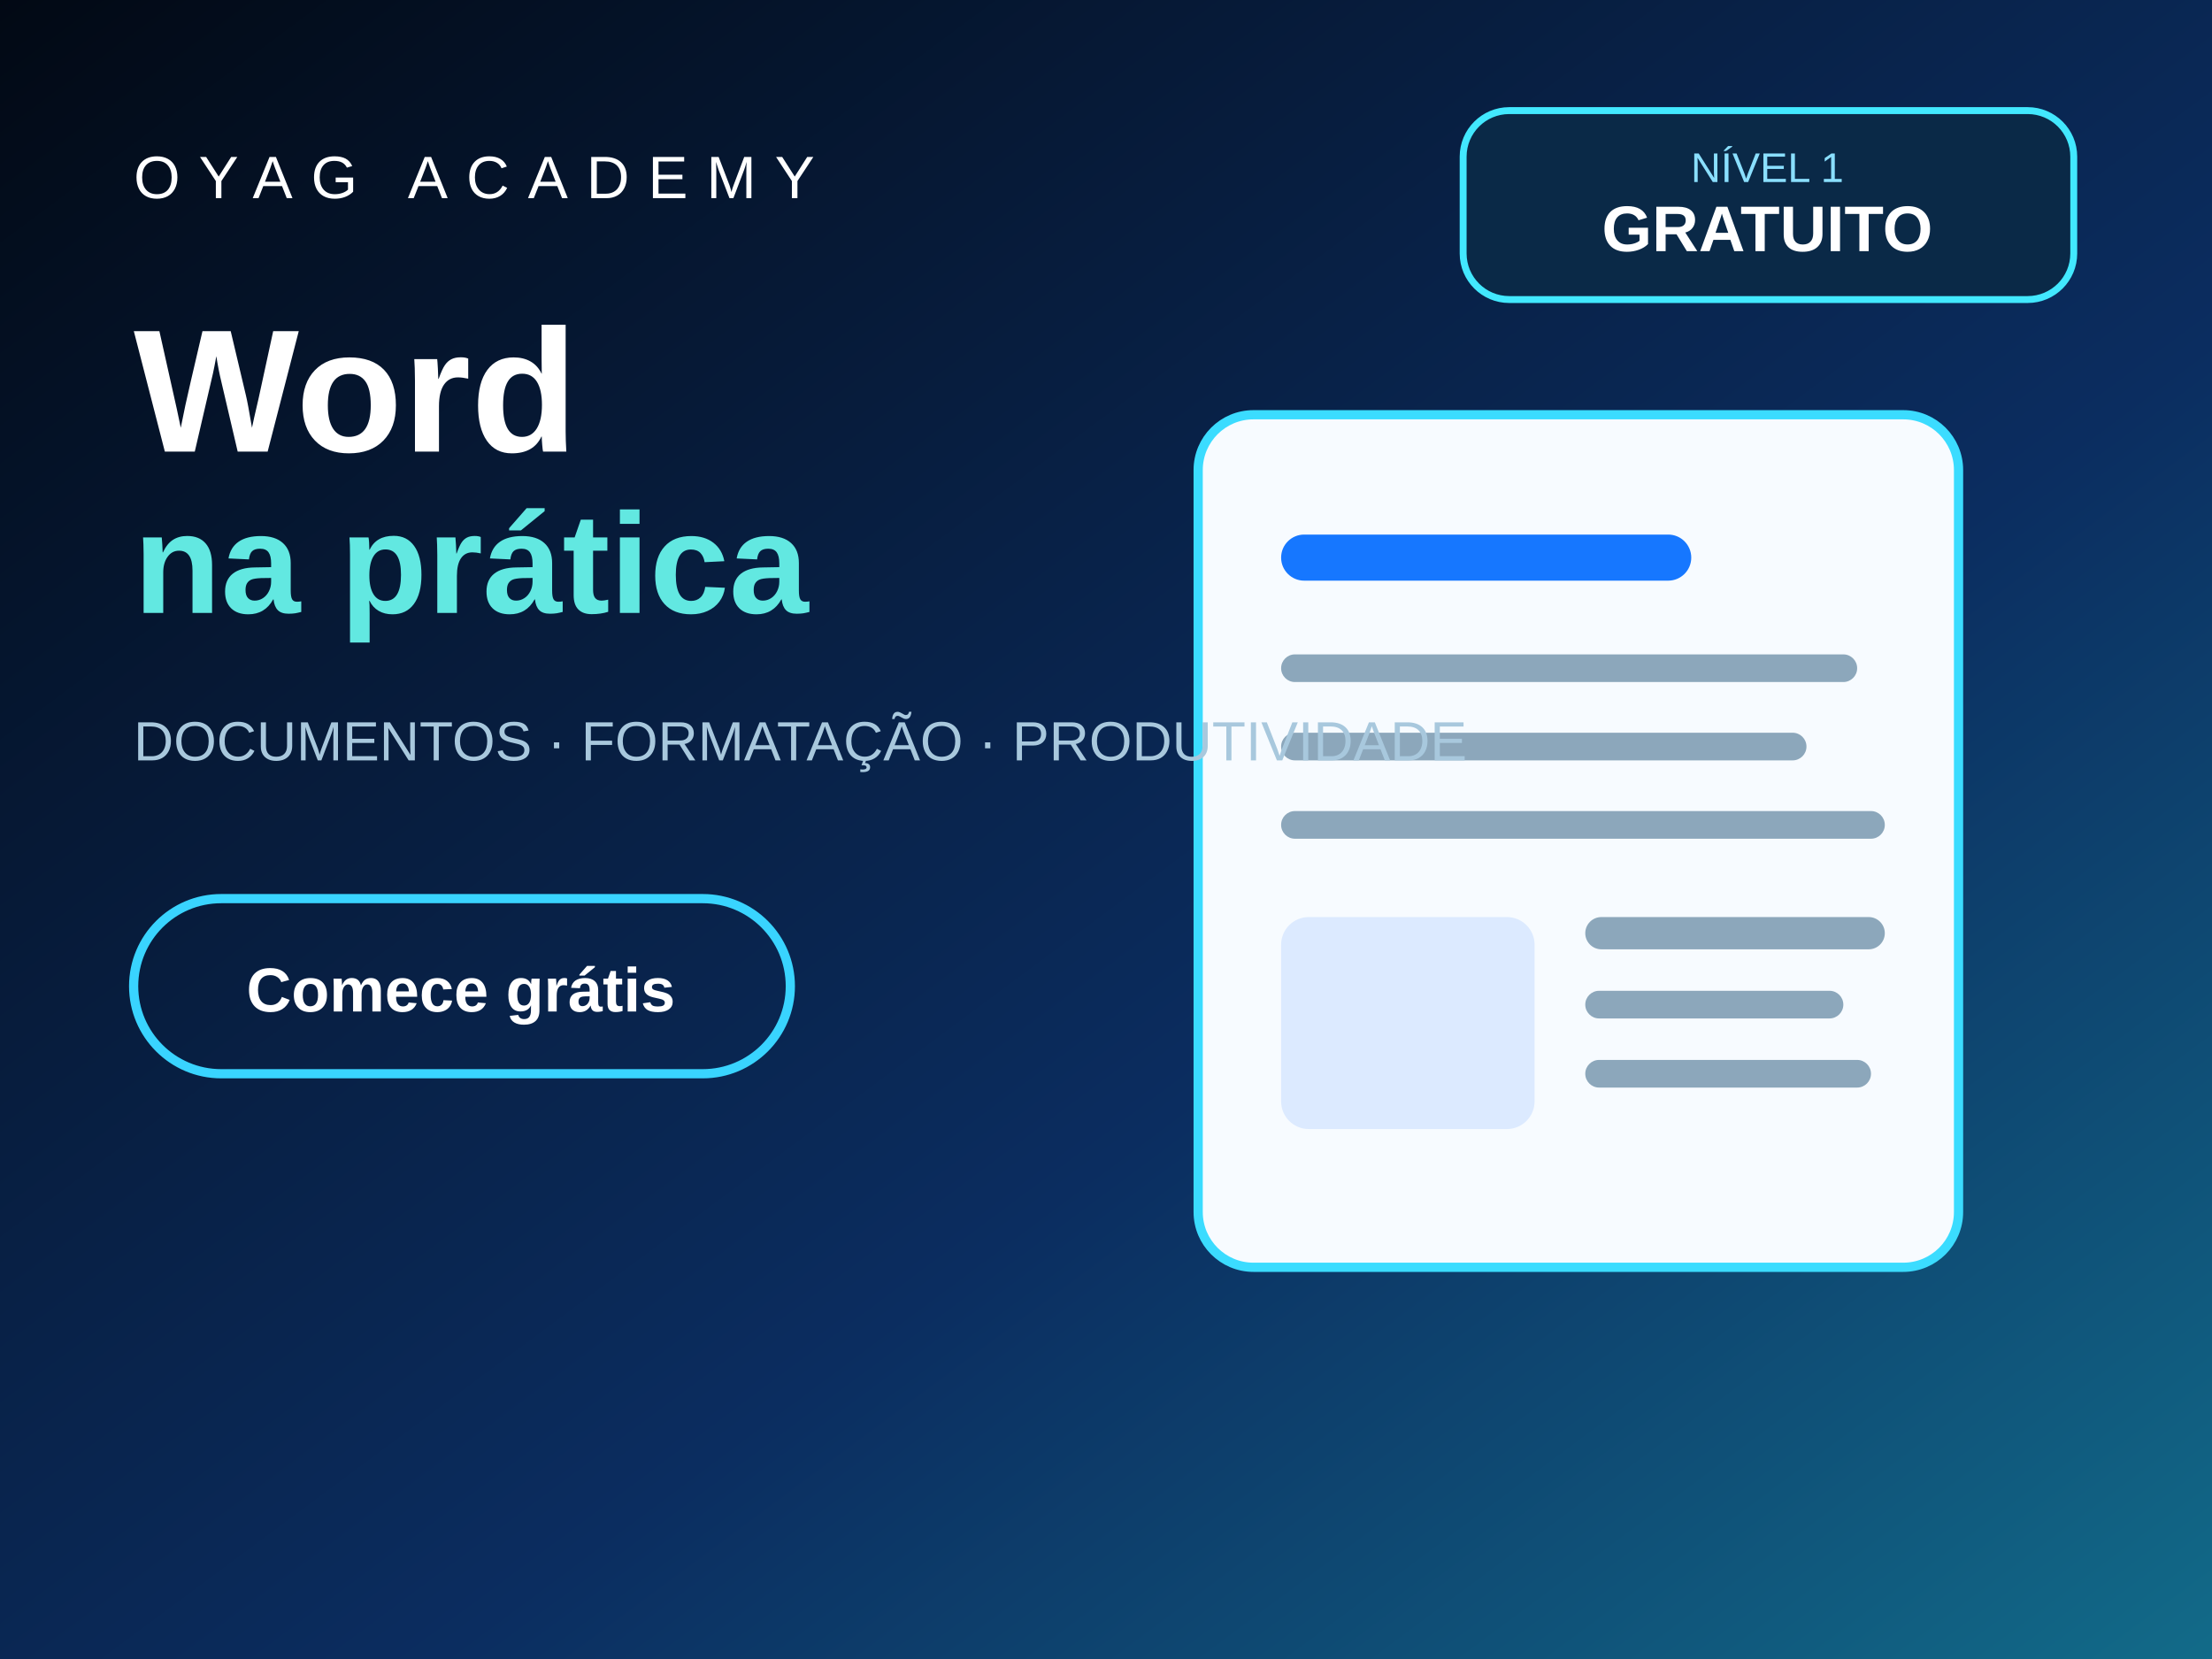
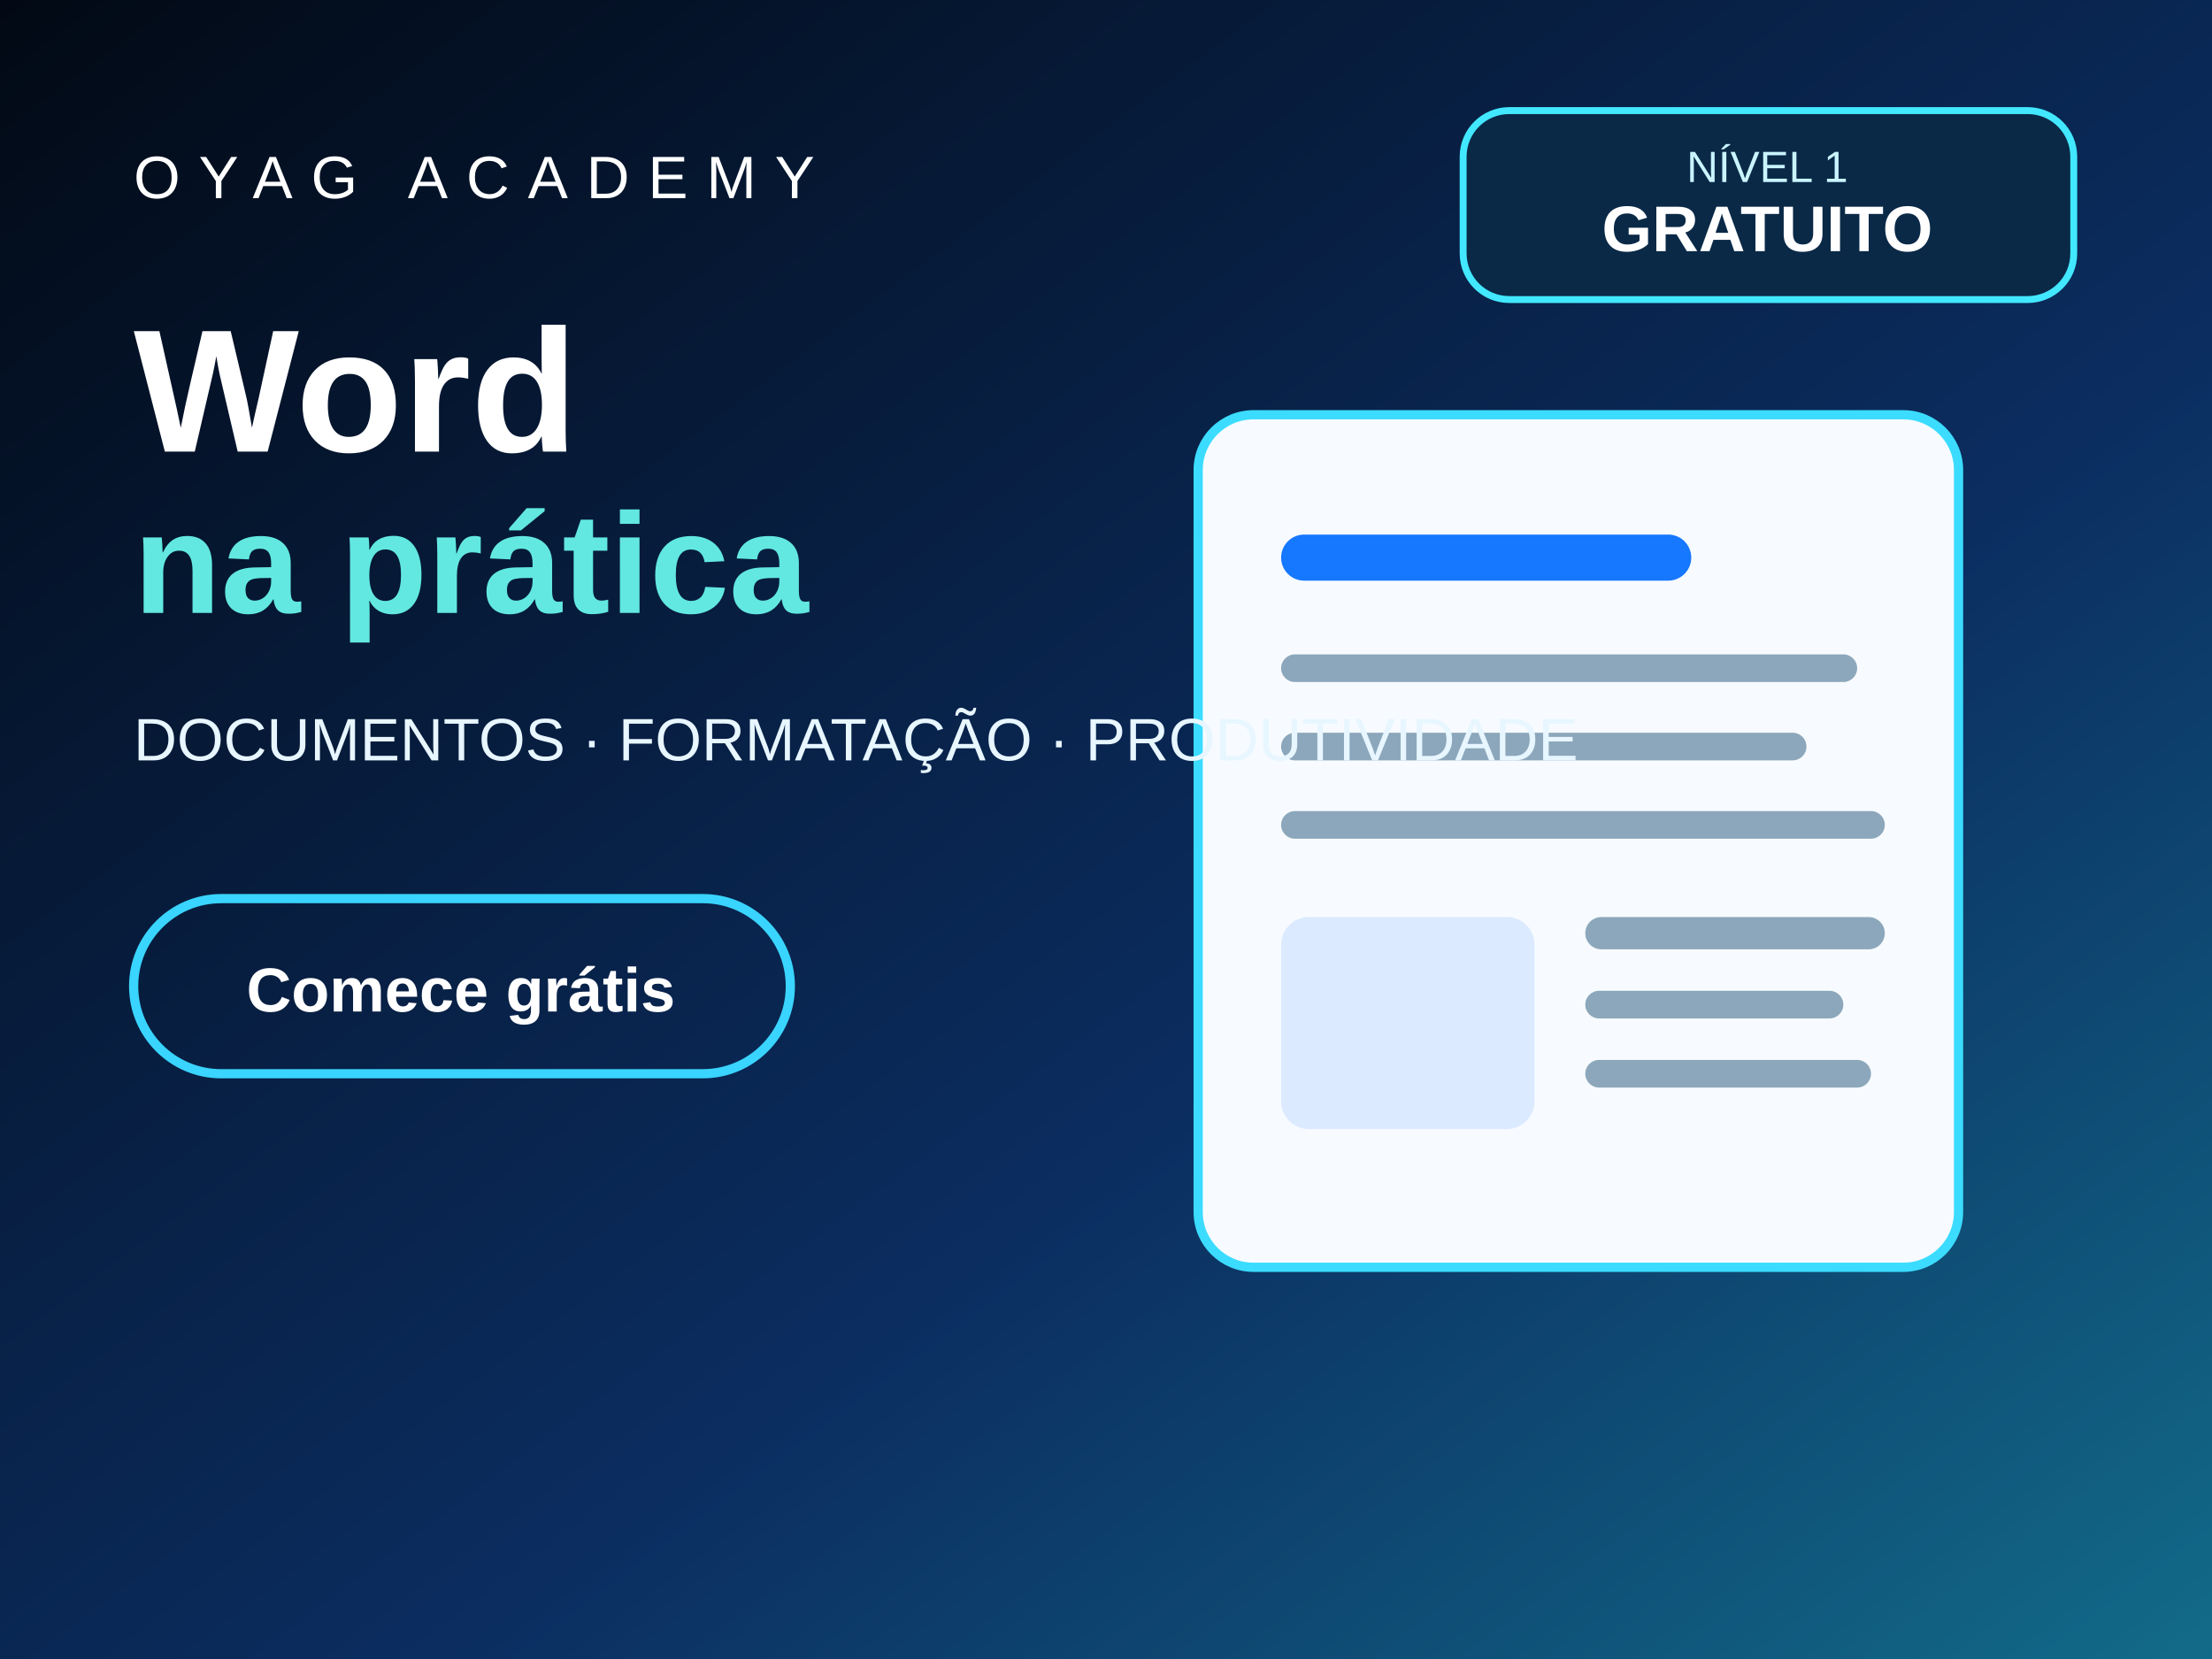
<svg xmlns="http://www.w3.org/2000/svg" viewBox="0 0 960 720" role="img" aria-labelledby="t d">
  <defs>
    <linearGradient id="g" x1="0" y1="0" x2="1" y2="1">
      <stop stop-color="#020914" />
      <stop offset=".6" stop-color="#0b2d60" />
      <stop offset="1" stop-color="#126b89" />
    </linearGradient>
  </defs>
  <rect width="960" height="720" fill="url(#g)" />
  <g transform="translate(520 180)">
    <rect width="330" height="370" rx="24" fill="#f7fbff" stroke="#3bdcff" stroke-width="4" />
    <rect x="36" y="52" width="178" height="20" rx="10" fill="#1677ff" />
    <rect x="36" y="104" width="250" height="12" rx="6" fill="#8ca7bb" />
    <rect x="36" y="138" width="228" height="12" rx="6" fill="#8ca7bb" />
    <rect x="36" y="172" width="262" height="12" rx="6" fill="#8ca7bb" />
    <rect x="36" y="218" width="110" height="92" rx="12" fill="#dceaff" />
    <rect x="168" y="218" width="130" height="14" rx="7" fill="#8ca7bb" />
    <rect x="168" y="250" width="112" height="12" rx="6" fill="#8ca7bb" />
    <rect x="168" y="280" width="124" height="12" rx="6" fill="#8ca7bb" />
  </g>
  <text x="58" y="86" fill="#fff" font-size="26" font-family="Arial,sans-serif" letter-spacing="8">OYAG ACADEMY</text>
  <text x="58" y="196" fill="#fff" font-size="76" font-weight="800" font-family="Arial,sans-serif">Word</text>
  <text x="58" y="266" fill="#62e8e1" font-size="62" font-weight="800" font-family="Arial,sans-serif">na prática</text>
-   <text x="58" y="330" fill="#a8c8dd" font-size="24" font-family="Arial,sans-serif">DOCUMENTOS · FORMATAÇÃO · PRODUTIVIDADE</text>
+   <text x="58" y="330" fill="#e7f6ff" font-size="26" font-family="Arial,sans-serif">DOCUMENTOS · FORMATAÇÃO · PRODUTIVIDADE</text>
  <g transform="translate(58 390)">
    <rect width="285" height="76" rx="38" fill="none" stroke="#39d4ff" stroke-width="4" />
    <text x="142" y="49" text-anchor="middle" fill="#fff" font-size="27" font-weight="700" font-family="Arial,sans-serif">Comece grátis</text>
  </g>
  <g transform="translate(635 48)">
    <rect width="265" height="82" rx="20" fill="#0a2947" stroke="#42e8ff" stroke-width="3" />
-     <text x="132" y="31" text-anchor="middle" fill="#8adfff" font-size="18" font-family="Arial,sans-serif">NÍVEL 1</text>
+     <text x="132" y="31" text-anchor="middle" fill="#c9f4ff" font-size="19" font-family="Arial,sans-serif">NÍVEL 1</text>
    <text x="132" y="61" text-anchor="middle" fill="#fff" font-size="28" font-weight="800" font-family="Arial,sans-serif">GRATUITO</text>
  </g>
</svg>
